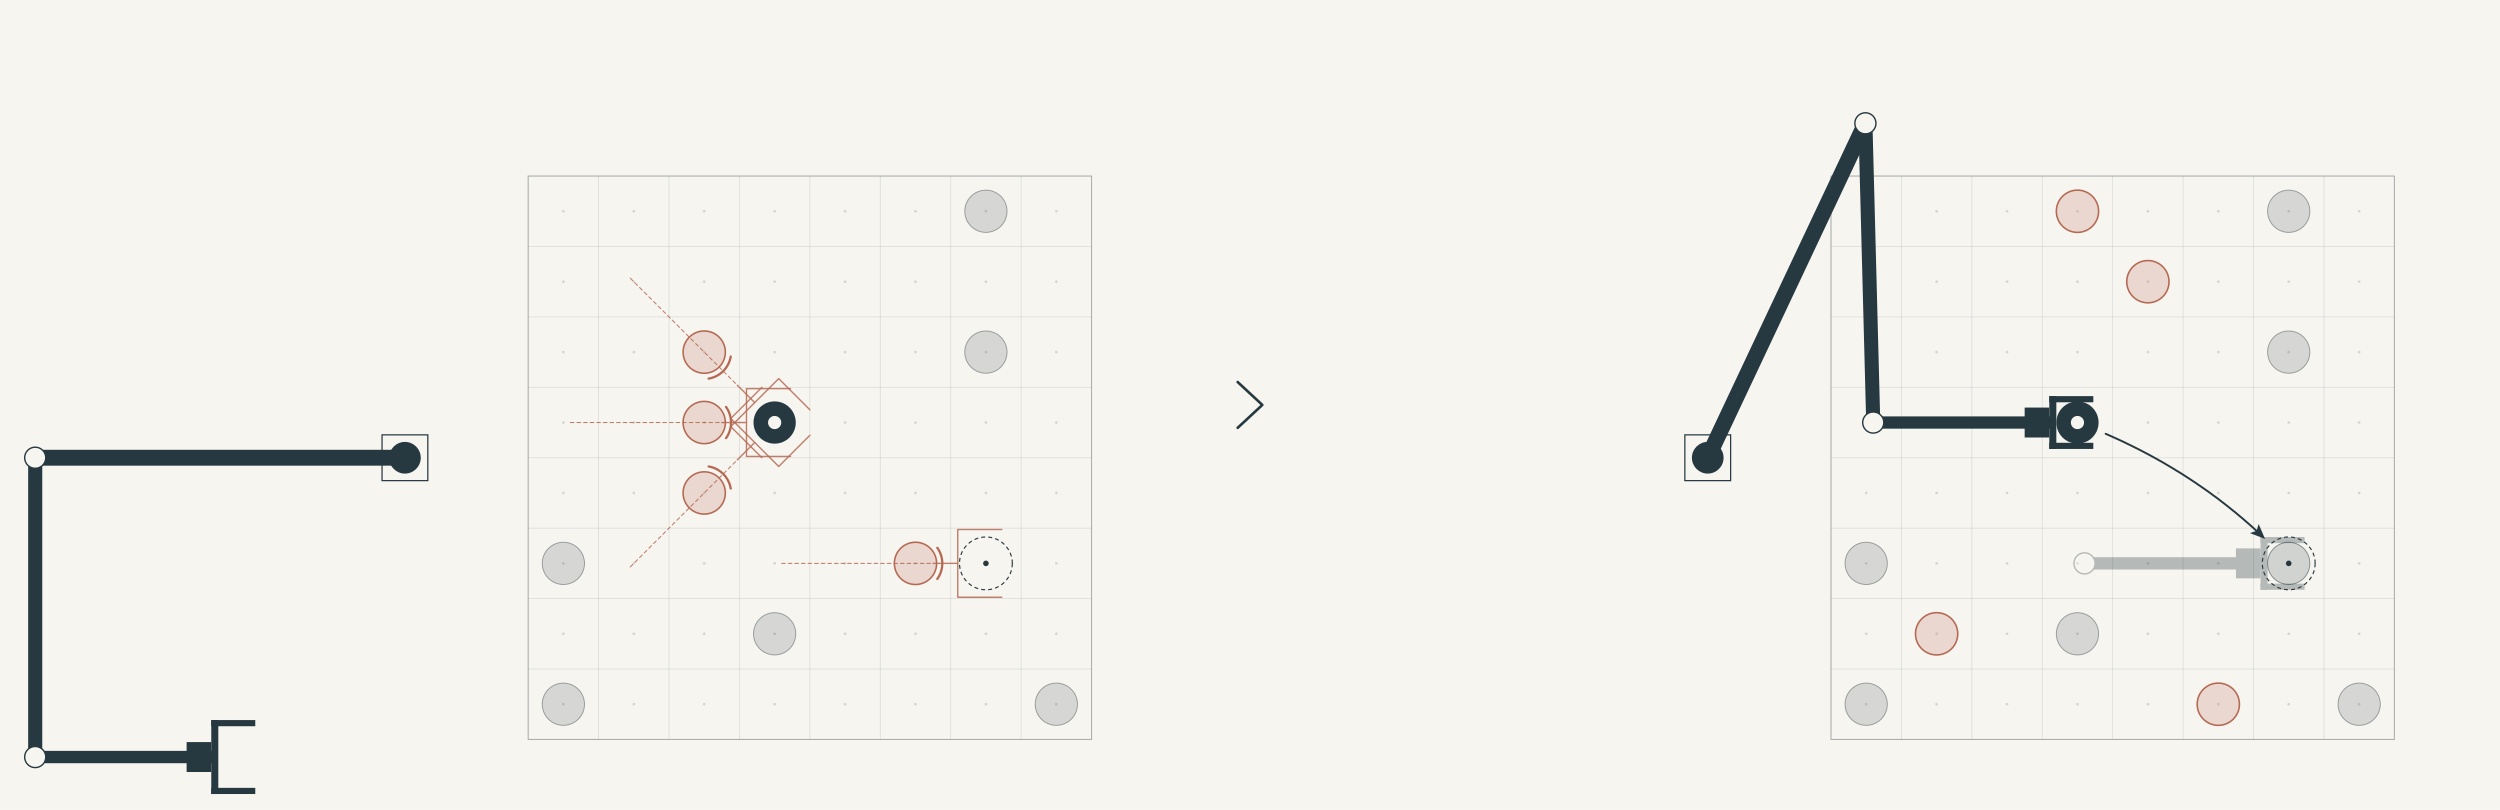
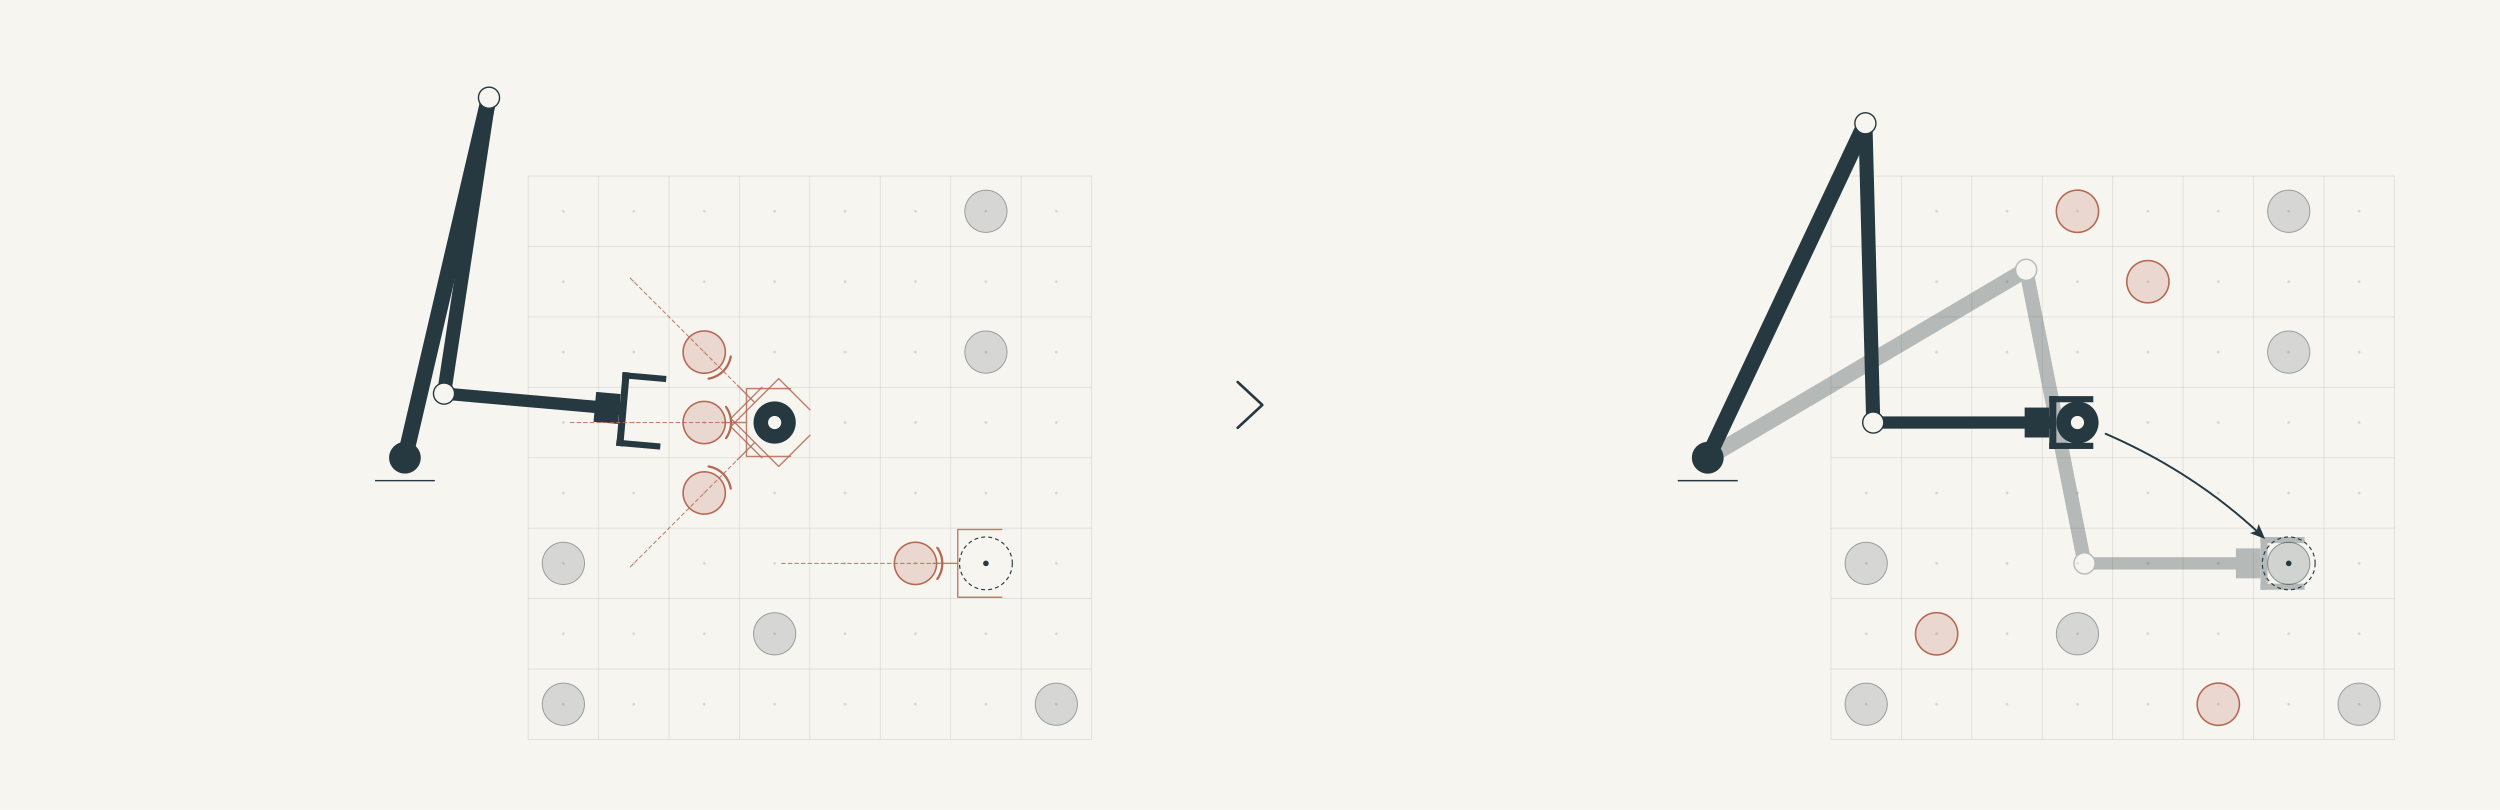
<svg xmlns="http://www.w3.org/2000/svg" viewBox="0 0 2840 920" width="2840" height="920" fill="none" shape-rendering="geometricPrecision">
  <rect width="100%" height="100%" fill="#F7F5F0" />
  <g id="preview-blocked">
    <g id="lattice">
      <g id="lattice-lines" stroke="#263840" stroke-width="0.9" stroke-opacity="0.13" fill="none">
        <path d="M600,840 L600,200" />
        <path d="M680,840 L680,200" />
        <path d="M760,840 L760,200" />
        <path d="M840,840 L840,200" />
        <path d="M920,840 L920,200" />
        <path d="M1000,840 L1000,200" />
        <path d="M1080,840 L1080,200" />
        <path d="M1160,840 L1160,200" />
        <path d="M1240,840 L1240,200" />
        <path d="M600,840 L1240,840" />
        <path d="M600,760 L1240,760" />
        <path d="M600,680 L1240,680" />
        <path d="M600,600 L1240,600" />
        <path d="M600,520 L1240,520" />
        <path d="M600,440 L1240,440" />
        <path d="M600,360 L1240,360" />
        <path d="M600,280 L1240,280" />
        <path d="M600,200 L1240,200" />
      </g>
-       <rect x="600" y="200" width="640" height="640" stroke="#263840" stroke-opacity="0.3" stroke-width="1.2" />
      <g id="lattice-centres">
        <circle cx="640" cy="800" r="1.6" fill="#263840" fill-opacity="0.16" />
        <circle cx="720" cy="800" r="1.6" fill="#263840" fill-opacity="0.16" />
        <circle cx="800" cy="800" r="1.6" fill="#263840" fill-opacity="0.16" />
        <circle cx="880" cy="800" r="1.6" fill="#263840" fill-opacity="0.16" />
        <circle cx="960" cy="800" r="1.6" fill="#263840" fill-opacity="0.16" />
        <circle cx="1040" cy="800" r="1.6" fill="#263840" fill-opacity="0.16" />
        <circle cx="1120" cy="800" r="1.6" fill="#263840" fill-opacity="0.16" />
        <circle cx="1200" cy="800" r="1.6" fill="#263840" fill-opacity="0.16" />
        <circle cx="640" cy="720" r="1.6" fill="#263840" fill-opacity="0.16" />
        <circle cx="720" cy="720" r="1.6" fill="#263840" fill-opacity="0.16" />
        <circle cx="800" cy="720" r="1.6" fill="#263840" fill-opacity="0.16" />
        <circle cx="880" cy="720" r="1.6" fill="#263840" fill-opacity="0.16" />
        <circle cx="960" cy="720" r="1.6" fill="#263840" fill-opacity="0.16" />
        <circle cx="1040" cy="720" r="1.6" fill="#263840" fill-opacity="0.16" />
        <circle cx="1120" cy="720" r="1.6" fill="#263840" fill-opacity="0.16" />
        <circle cx="1200" cy="720" r="1.6" fill="#263840" fill-opacity="0.16" />
        <circle cx="640" cy="640" r="1.6" fill="#263840" fill-opacity="0.16" />
        <circle cx="720" cy="640" r="1.6" fill="#263840" fill-opacity="0.16" />
        <circle cx="800" cy="640" r="1.6" fill="#263840" fill-opacity="0.16" />
        <circle cx="880" cy="640" r="1.6" fill="#263840" fill-opacity="0.16" />
        <circle cx="960" cy="640" r="1.6" fill="#263840" fill-opacity="0.16" />
        <circle cx="1040" cy="640" r="1.6" fill="#263840" fill-opacity="0.16" />
        <circle cx="1120" cy="640" r="1.6" fill="#263840" fill-opacity="0.16" />
        <circle cx="1200" cy="640" r="1.6" fill="#263840" fill-opacity="0.16" />
        <circle cx="640" cy="560" r="1.6" fill="#263840" fill-opacity="0.16" />
        <circle cx="720" cy="560" r="1.6" fill="#263840" fill-opacity="0.16" />
        <circle cx="800" cy="560" r="1.6" fill="#263840" fill-opacity="0.16" />
        <circle cx="880" cy="560" r="1.6" fill="#263840" fill-opacity="0.16" />
        <circle cx="960" cy="560" r="1.6" fill="#263840" fill-opacity="0.16" />
        <circle cx="1040" cy="560" r="1.6" fill="#263840" fill-opacity="0.16" />
        <circle cx="1120" cy="560" r="1.6" fill="#263840" fill-opacity="0.16" />
        <circle cx="1200" cy="560" r="1.6" fill="#263840" fill-opacity="0.16" />
        <circle cx="640" cy="480" r="1.6" fill="#263840" fill-opacity="0.16" />
        <circle cx="720" cy="480" r="1.6" fill="#263840" fill-opacity="0.16" />
        <circle cx="800" cy="480" r="1.6" fill="#263840" fill-opacity="0.16" />
        <circle cx="880" cy="480" r="1.6" fill="#263840" fill-opacity="0.16" />
        <circle cx="960" cy="480" r="1.6" fill="#263840" fill-opacity="0.16" />
        <circle cx="1040" cy="480" r="1.6" fill="#263840" fill-opacity="0.16" />
        <circle cx="1120" cy="480" r="1.6" fill="#263840" fill-opacity="0.16" />
        <circle cx="1200" cy="480" r="1.6" fill="#263840" fill-opacity="0.16" />
        <circle cx="640" cy="400" r="1.6" fill="#263840" fill-opacity="0.16" />
        <circle cx="720" cy="400" r="1.6" fill="#263840" fill-opacity="0.16" />
        <circle cx="800" cy="400" r="1.6" fill="#263840" fill-opacity="0.16" />
        <circle cx="880" cy="400" r="1.6" fill="#263840" fill-opacity="0.16" />
        <circle cx="960" cy="400" r="1.6" fill="#263840" fill-opacity="0.16" />
        <circle cx="1040" cy="400" r="1.6" fill="#263840" fill-opacity="0.16" />
        <circle cx="1120" cy="400" r="1.6" fill="#263840" fill-opacity="0.16" />
        <circle cx="1200" cy="400" r="1.6" fill="#263840" fill-opacity="0.16" />
        <circle cx="640" cy="320" r="1.6" fill="#263840" fill-opacity="0.16" />
        <circle cx="720" cy="320" r="1.6" fill="#263840" fill-opacity="0.16" />
        <circle cx="800" cy="320" r="1.6" fill="#263840" fill-opacity="0.16" />
        <circle cx="880" cy="320" r="1.6" fill="#263840" fill-opacity="0.16" />
        <circle cx="960" cy="320" r="1.6" fill="#263840" fill-opacity="0.16" />
        <circle cx="1040" cy="320" r="1.6" fill="#263840" fill-opacity="0.16" />
        <circle cx="1120" cy="320" r="1.6" fill="#263840" fill-opacity="0.16" />
        <circle cx="1200" cy="320" r="1.6" fill="#263840" fill-opacity="0.16" />
        <circle cx="640" cy="240" r="1.6" fill="#263840" fill-opacity="0.16" />
        <circle cx="720" cy="240" r="1.6" fill="#263840" fill-opacity="0.16" />
        <circle cx="800" cy="240" r="1.6" fill="#263840" fill-opacity="0.16" />
        <circle cx="880" cy="240" r="1.6" fill="#263840" fill-opacity="0.16" />
        <circle cx="960" cy="240" r="1.6" fill="#263840" fill-opacity="0.16" />
        <circle cx="1040" cy="240" r="1.6" fill="#263840" fill-opacity="0.16" />
        <circle cx="1120" cy="240" r="1.6" fill="#263840" fill-opacity="0.16" />
        <circle cx="1200" cy="240" r="1.6" fill="#263840" fill-opacity="0.16" />
      </g>
    </g>
    <g id="goal">
      <circle cx="1120" cy="640" r="30" fill="none" stroke="#263840" stroke-width="1.3" stroke-dasharray="4.5 3.5" />
      <circle cx="1120" cy="640" r="3.2" fill="#263840" />
    </g>
    <g id="discs-context">
      <circle cx="1120" cy="240" r="24" id="c0" fill="#263840" fill-opacity="0.16" stroke="#263840" stroke-opacity="0.42" stroke-width="1.1" />
      <circle cx="1120" cy="400" r="24" id="c1" fill="#263840" fill-opacity="0.16" stroke="#263840" stroke-opacity="0.42" stroke-width="1.1" />
      <circle cx="640" cy="800" r="24" id="c2" fill="#263840" fill-opacity="0.16" stroke="#263840" stroke-opacity="0.42" stroke-width="1.1" />
      <circle cx="880" cy="720" r="24" id="c3" fill="#263840" fill-opacity="0.16" stroke="#263840" stroke-opacity="0.42" stroke-width="1.1" />
      <circle cx="1200" cy="800" r="24" id="c4" fill="#263840" fill-opacity="0.16" stroke="#263840" stroke-opacity="0.42" stroke-width="1.1" />
      <circle cx="640" cy="640" r="24" id="c5" fill="#263840" fill-opacity="0.16" stroke="#263840" stroke-opacity="0.42" stroke-width="1.1" />
    </g>
    <g id="target">
      <circle cx="880" cy="480" r="24" fill="#263840" />
      <circle cx="880" cy="480" r="7.5" fill="#F7F5F0" />
    </g>
-     <g id="robot-home" opacity="1">
-       <rect x="-26" y="-26" width="52" height="52" transform="translate(460 520) rotate(-0)" fill="#F7F5F0" stroke="#263840" stroke-width="1.4" />
+     <g id="robot-approach" opacity="1">
+       <path d="M426,546 L494,546" stroke="#263840" stroke-width="1.6" />
      <circle cx="460" cy="520" r="18" fill="#263840" />
      <circle cx="460" cy="520" r="5.5" fill="#F7F5F0" />
-       <path d="M460,520 L40,520" stroke="#263840" stroke-width="18" stroke-linecap="round" />
-       <path d="M40,520 L40,860" stroke="#263840" stroke-width="16" stroke-linecap="round" />
-       <path d="M40,860 L240,860" stroke="#263840" stroke-width="14" stroke-linecap="round" />
-       <rect x="-14" y="-17" width="28" height="34" transform="translate(226 860) rotate(-360)" fill="#263840" />
-       <rect x="-4" y="-42" width="8" height="84" transform="translate(244 860) rotate(-360)" fill="#263840" />
-       <rect x="-25" y="-3.5" width="50" height="7" transform="translate(265 898.5) rotate(-360)" fill="#263840" />
-       <rect x="-25" y="-3.5" width="50" height="7" transform="translate(265 821.5) rotate(-360)" fill="#263840" />
-       <circle cx="40" cy="520" r="12" fill="#F7F5F0" stroke="#263840" stroke-width="1.6" />
-       <circle cx="40" cy="860" r="12" fill="#F7F5F0" stroke="#263840" stroke-width="1.6" />
+       <path d="M460,520 L555.5,111" stroke="#263840" stroke-width="18" stroke-linecap="round" />
+       <path d="M555.5,111 L504.4,447.1" stroke="#263840" stroke-width="16" stroke-linecap="round" />
+       <path d="M504.4,447.1 L703.7,464.6" stroke="#263840" stroke-width="14" stroke-linecap="round" />
+       <rect x="-14" y="-17" width="28" height="34" transform="translate(689.7 463.4) rotate(5)" fill="#263840" />
+       <rect x="-4" y="-42" width="8" height="84" transform="translate(707.7 464.9) rotate(5)" fill="#263840" />
+       <rect x="-25" y="-3.5" width="50" height="7" transform="translate(725.2 505.1) rotate(5)" fill="#263840" />
+       <rect x="-25" y="-3.5" width="50" height="7" transform="translate(731.9 428.4) rotate(5)" fill="#263840" />
+       <circle cx="555.5" cy="111" r="12" fill="#F7F5F0" stroke="#263840" stroke-width="1.6" />
+       <circle cx="504.4" cy="447.1" r="12" fill="#F7F5F0" stroke="#263840" stroke-width="1.6" />
    </g>
    <g id="blockers-highlight">
      <circle cx="800" cy="400" r="24" id="b1-hl" fill="#B56852" fill-opacity="0.20" stroke="#B56852" stroke-width="1.8" />
      <circle cx="800" cy="560" r="24" id="b2-hl" fill="#B56852" fill-opacity="0.20" stroke="#B56852" stroke-width="1.8" />
      <circle cx="800" cy="480" r="24" id="b3-hl" fill="#B56852" fill-opacity="0.20" stroke="#B56852" stroke-width="1.8" />
      <circle cx="1040" cy="640" r="24" id="b4-hl" fill="#B56852" fill-opacity="0.20" stroke="#B56852" stroke-width="1.8" />
    </g>
    <g id="blocked-modes">
      <g id="mode-target-0" opacity="0.85">
        <path d="M648,480 L820,480" stroke="#B56852" stroke-width="1.2" stroke-dasharray="4 3.5" stroke-linecap="round" />
        <path d="M820,480 L848,480" stroke="#B56852" stroke-width="1.6" stroke-linecap="round" />
        <path d="M898,441.5 L848,441.5 L848,518.5 L898,518.5" stroke="#B56852" stroke-width="1.6" stroke-linecap="round" stroke-linejoin="round" fill="none" />
      </g>
      <g id="mode-target-1" opacity="0.85">
        <path d="M716,644 L837.6,522.4" stroke="#B56852" stroke-width="1.2" stroke-dasharray="4 3.5" stroke-linecap="round" />
        <path d="M837.6,522.4 L857.4,502.6" stroke="#B56852" stroke-width="1.6" stroke-linecap="round" />
        <path d="M865.5,440 L830.1,475.4 L884.6,529.9 L920,494.5" stroke="#B56852" stroke-width="1.6" stroke-linecap="round" stroke-linejoin="round" fill="none" />
      </g>
      <g id="mode-target-2" opacity="0.85">
        <path d="M716,316 L837.6,437.6" stroke="#B56852" stroke-width="1.2" stroke-dasharray="4 3.5" stroke-linecap="round" />
        <path d="M837.6,437.6 L857.4,457.4" stroke="#B56852" stroke-width="1.6" stroke-linecap="round" />
        <path d="M920,465.5 L884.6,430.1 L830.1,484.6 L865.5,520" stroke="#B56852" stroke-width="1.6" stroke-linecap="round" stroke-linejoin="round" fill="none" />
      </g>
      <g id="mode-goal-3" opacity="0.85">
        <path d="M888,640 L1060,640" stroke="#B56852" stroke-width="1.2" stroke-dasharray="4 3.5" stroke-linecap="round" />
        <path d="M1060,640 L1088,640" stroke="#B56852" stroke-width="1.6" stroke-linecap="round" />
        <path d="M1138,601.5 L1088,601.5 L1088,678.5 L1138,678.5" stroke="#B56852" stroke-width="1.6" stroke-linecap="round" stroke-linejoin="round" fill="none" />
      </g>
    </g>
    <g id="blocked-contacts">
      <path id="contact-b1" d="M805,430.1 A30.5,30.5 0 0 0 830.1,405" fill="none" stroke="#B56852" stroke-width="2.6" stroke-linecap="round" />
      <path id="contact-b2" d="M830.1,555 A30.5,30.5 0 0 0 805,529.9" fill="none" stroke="#B56852" stroke-width="2.6" stroke-linecap="round" />
      <path id="contact-b3" d="M824.8,497.7 A30.5,30.5 0 0 0 824.8,462.3" fill="none" stroke="#B56852" stroke-width="2.6" stroke-linecap="round" />
      <path id="contact-b4" d="M1064.8,657.7 A30.5,30.5 0 0 0 1064.8,622.3" fill="none" stroke="#B56852" stroke-width="2.6" stroke-linecap="round" />
    </g>
  </g>
  <path d="M1406.0,434.0 L1434.0,460.0 L1406.0,486.0" stroke="#263840" stroke-width="3" stroke-linecap="round" stroke-linejoin="round" fill="none" />
  <g id="preview-repaired" transform="translate(1480 0)">
    <g id="lattice">
      <g id="lattice-lines" stroke="#263840" stroke-width="0.9" stroke-opacity="0.13" fill="none">
        <path d="M600,840 L600,200" />
        <path d="M680,840 L680,200" />
        <path d="M760,840 L760,200" />
        <path d="M840,840 L840,200" />
        <path d="M920,840 L920,200" />
        <path d="M1000,840 L1000,200" />
        <path d="M1080,840 L1080,200" />
        <path d="M1160,840 L1160,200" />
        <path d="M1240,840 L1240,200" />
        <path d="M600,840 L1240,840" />
        <path d="M600,760 L1240,760" />
        <path d="M600,680 L1240,680" />
        <path d="M600,600 L1240,600" />
        <path d="M600,520 L1240,520" />
        <path d="M600,440 L1240,440" />
        <path d="M600,360 L1240,360" />
        <path d="M600,280 L1240,280" />
        <path d="M600,200 L1240,200" />
      </g>
-       <rect x="600" y="200" width="640" height="640" stroke="#263840" stroke-opacity="0.3" stroke-width="1.2" />
      <g id="lattice-centres">
        <circle cx="640" cy="800" r="1.6" fill="#263840" fill-opacity="0.16" />
        <circle cx="720" cy="800" r="1.6" fill="#263840" fill-opacity="0.16" />
        <circle cx="800" cy="800" r="1.6" fill="#263840" fill-opacity="0.16" />
        <circle cx="880" cy="800" r="1.6" fill="#263840" fill-opacity="0.16" />
        <circle cx="960" cy="800" r="1.6" fill="#263840" fill-opacity="0.16" />
        <circle cx="1040" cy="800" r="1.6" fill="#263840" fill-opacity="0.16" />
        <circle cx="1120" cy="800" r="1.6" fill="#263840" fill-opacity="0.16" />
        <circle cx="1200" cy="800" r="1.6" fill="#263840" fill-opacity="0.16" />
        <circle cx="640" cy="720" r="1.6" fill="#263840" fill-opacity="0.16" />
        <circle cx="720" cy="720" r="1.6" fill="#263840" fill-opacity="0.16" />
        <circle cx="800" cy="720" r="1.6" fill="#263840" fill-opacity="0.16" />
        <circle cx="880" cy="720" r="1.6" fill="#263840" fill-opacity="0.16" />
        <circle cx="960" cy="720" r="1.6" fill="#263840" fill-opacity="0.16" />
        <circle cx="1040" cy="720" r="1.6" fill="#263840" fill-opacity="0.16" />
        <circle cx="1120" cy="720" r="1.6" fill="#263840" fill-opacity="0.16" />
        <circle cx="1200" cy="720" r="1.6" fill="#263840" fill-opacity="0.16" />
        <circle cx="640" cy="640" r="1.6" fill="#263840" fill-opacity="0.16" />
        <circle cx="720" cy="640" r="1.6" fill="#263840" fill-opacity="0.16" />
        <circle cx="800" cy="640" r="1.6" fill="#263840" fill-opacity="0.16" />
        <circle cx="880" cy="640" r="1.6" fill="#263840" fill-opacity="0.16" />
        <circle cx="960" cy="640" r="1.6" fill="#263840" fill-opacity="0.16" />
        <circle cx="1040" cy="640" r="1.6" fill="#263840" fill-opacity="0.16" />
        <circle cx="1120" cy="640" r="1.6" fill="#263840" fill-opacity="0.16" />
        <circle cx="1200" cy="640" r="1.6" fill="#263840" fill-opacity="0.16" />
        <circle cx="640" cy="560" r="1.6" fill="#263840" fill-opacity="0.16" />
        <circle cx="720" cy="560" r="1.6" fill="#263840" fill-opacity="0.16" />
        <circle cx="800" cy="560" r="1.6" fill="#263840" fill-opacity="0.16" />
        <circle cx="880" cy="560" r="1.6" fill="#263840" fill-opacity="0.16" />
        <circle cx="960" cy="560" r="1.6" fill="#263840" fill-opacity="0.16" />
        <circle cx="1040" cy="560" r="1.6" fill="#263840" fill-opacity="0.16" />
        <circle cx="1120" cy="560" r="1.6" fill="#263840" fill-opacity="0.16" />
        <circle cx="1200" cy="560" r="1.6" fill="#263840" fill-opacity="0.16" />
        <circle cx="640" cy="480" r="1.6" fill="#263840" fill-opacity="0.16" />
        <circle cx="720" cy="480" r="1.6" fill="#263840" fill-opacity="0.16" />
        <circle cx="800" cy="480" r="1.6" fill="#263840" fill-opacity="0.16" />
        <circle cx="880" cy="480" r="1.6" fill="#263840" fill-opacity="0.16" />
        <circle cx="960" cy="480" r="1.6" fill="#263840" fill-opacity="0.16" />
        <circle cx="1040" cy="480" r="1.6" fill="#263840" fill-opacity="0.16" />
        <circle cx="1120" cy="480" r="1.6" fill="#263840" fill-opacity="0.16" />
        <circle cx="1200" cy="480" r="1.6" fill="#263840" fill-opacity="0.16" />
        <circle cx="640" cy="400" r="1.6" fill="#263840" fill-opacity="0.16" />
        <circle cx="720" cy="400" r="1.6" fill="#263840" fill-opacity="0.16" />
        <circle cx="800" cy="400" r="1.6" fill="#263840" fill-opacity="0.16" />
        <circle cx="880" cy="400" r="1.6" fill="#263840" fill-opacity="0.16" />
        <circle cx="960" cy="400" r="1.6" fill="#263840" fill-opacity="0.16" />
        <circle cx="1040" cy="400" r="1.6" fill="#263840" fill-opacity="0.16" />
        <circle cx="1120" cy="400" r="1.6" fill="#263840" fill-opacity="0.16" />
        <circle cx="1200" cy="400" r="1.6" fill="#263840" fill-opacity="0.16" />
        <circle cx="640" cy="320" r="1.6" fill="#263840" fill-opacity="0.16" />
        <circle cx="720" cy="320" r="1.6" fill="#263840" fill-opacity="0.16" />
        <circle cx="800" cy="320" r="1.6" fill="#263840" fill-opacity="0.16" />
        <circle cx="880" cy="320" r="1.6" fill="#263840" fill-opacity="0.16" />
        <circle cx="960" cy="320" r="1.6" fill="#263840" fill-opacity="0.16" />
        <circle cx="1040" cy="320" r="1.6" fill="#263840" fill-opacity="0.16" />
        <circle cx="1120" cy="320" r="1.6" fill="#263840" fill-opacity="0.16" />
        <circle cx="1200" cy="320" r="1.6" fill="#263840" fill-opacity="0.16" />
        <circle cx="640" cy="240" r="1.6" fill="#263840" fill-opacity="0.16" />
        <circle cx="720" cy="240" r="1.6" fill="#263840" fill-opacity="0.16" />
        <circle cx="800" cy="240" r="1.6" fill="#263840" fill-opacity="0.16" />
        <circle cx="880" cy="240" r="1.6" fill="#263840" fill-opacity="0.16" />
        <circle cx="960" cy="240" r="1.6" fill="#263840" fill-opacity="0.16" />
        <circle cx="1040" cy="240" r="1.6" fill="#263840" fill-opacity="0.16" />
        <circle cx="1120" cy="240" r="1.6" fill="#263840" fill-opacity="0.16" />
        <circle cx="1200" cy="240" r="1.6" fill="#263840" fill-opacity="0.16" />
      </g>
    </g>
    <g id="goal">
      <circle cx="1120" cy="640" r="30" fill="none" stroke="#263840" stroke-width="1.3" stroke-dasharray="4.5 3.5" />
      <circle cx="1120" cy="640" r="3.2" fill="#263840" />
    </g>
    <g id="discs-context">
      <circle cx="1120" cy="240" r="24" id="c0" fill="#263840" fill-opacity="0.16" stroke="#263840" stroke-opacity="0.42" stroke-width="1.1" />
      <circle cx="1120" cy="400" r="24" id="c1" fill="#263840" fill-opacity="0.16" stroke="#263840" stroke-opacity="0.42" stroke-width="1.1" />
      <circle cx="640" cy="800" r="24" id="c2" fill="#263840" fill-opacity="0.16" stroke="#263840" stroke-opacity="0.42" stroke-width="1.1" />
      <circle cx="880" cy="720" r="24" id="c3" fill="#263840" fill-opacity="0.16" stroke="#263840" stroke-opacity="0.42" stroke-width="1.1" />
      <circle cx="1200" cy="800" r="24" id="c4" fill="#263840" fill-opacity="0.16" stroke="#263840" stroke-opacity="0.42" stroke-width="1.1" />
      <circle cx="640" cy="640" r="24" id="c5" fill="#263840" fill-opacity="0.16" stroke="#263840" stroke-opacity="0.42" stroke-width="1.1" />
    </g>
    <g id="blockers-parked">
      <circle cx="880" cy="240" r="24" id="b1-parked" fill="#B56852" fill-opacity="0.20" stroke="#B56852" stroke-width="1.8" />
      <circle cx="720" cy="720" r="24" id="b2-parked" fill="#B56852" fill-opacity="0.20" stroke="#B56852" stroke-width="1.8" />
      <circle cx="960" cy="320" r="24" id="b3-parked" fill="#B56852" fill-opacity="0.20" stroke="#B56852" stroke-width="1.8" />
      <circle cx="1040" cy="800" r="24" id="b4-parked" fill="#B56852" fill-opacity="0.20" stroke="#B56852" stroke-width="1.8" />
    </g>
    <circle cx="1120" cy="640" r="24" id="target-ghost" fill="#263840" fill-opacity="0.18" stroke="#263840" stroke-opacity="0.5" stroke-width="1.1" />
-     <g id="tool-at-goal" opacity="0.32">
+     <g id="robot-place" opacity="0.32">
+       <path d="M426,546 L494,546" stroke="#263840" stroke-width="1.6" />
+       <circle cx="460" cy="520" r="18" fill="#263840" />
+       <circle cx="460" cy="520" r="5.5" fill="#F7F5F0" />
+       <path d="M460,520 L821.7,306.5" stroke="#263840" stroke-width="18" stroke-linecap="round" />
+       <path d="M821.7,306.5 L888,640" stroke="#263840" stroke-width="16" stroke-linecap="round" />
      <path d="M888,640 L1088,640" stroke="#263840" stroke-width="14" stroke-linecap="round" />
      <rect x="-14" y="-17" width="28" height="34" transform="translate(1074 640) rotate(-0)" fill="#263840" />
      <rect x="-4" y="-30" width="8" height="60" transform="translate(1092 640) rotate(-0)" fill="#263840" />
      <rect x="-25" y="-3.5" width="50" height="7" transform="translate(1113 666.5) rotate(-0)" fill="#263840" />
      <rect x="-25" y="-3.5" width="50" height="7" transform="translate(1113 613.5) rotate(-0)" fill="#263840" />
+       <circle cx="821.7" cy="306.5" r="12" fill="#F7F5F0" stroke="#263840" stroke-width="1.6" />
      <circle cx="888" cy="640" r="12" fill="#F7F5F0" stroke="#263840" stroke-width="1.6" />
    </g>
    <g id="transfer-path">
      <path d="M912,492.8 L915.5,494.3 L919,495.9 L922.4,497.4 L925.9,499 L929.4,500.6 L932.8,502.2 L936.2,503.9 L939.6,505.5 L943,507.2 L946.4,508.9 L949.8,510.6 L953.1,512.3 L956.5,514.1 L959.8,515.8 L963.1,517.6 L966.4,519.4 L969.7,521.2 L973,523.1 L976.3,524.9 L979.5,526.8 L982.7,528.7 L985.9,530.6 L989.1,532.5 L992.3,534.5 L995.5,536.4 L998.7,538.4 L1001.8,540.4 L1004.9,542.4 L1008,544.4 L1011.1,546.5 L1014.2,548.5 L1017.2,550.6 L1020.3,552.7 L1023.3,554.8 L1026.3,556.9 L1029.3,559 L1032.3,561.2 L1035.2,563.4 L1038.2,565.5 L1041.1,567.7 L1044,570 L1046.9,572.2 L1049.7,574.4 L1052.6,576.7 L1055.4,579 L1058.2,581.2 L1061,583.5 L1063.8,585.9 L1066.6,588.2 L1069.3,590.5 L1072,592.9 L1074.7,595.2 L1077.4,597.6 L1080.1,600 L1082.7,602.4 L1085.4,604.8" stroke="#263840" stroke-width="2.2" stroke-linecap="round" fill="none" />
      <path d="M1093.1,612.2 L1085.8,595.3 L1083.5,603 L1075.9,605.6 L1093.1,612.2" fill="#263840" />
    </g>
    <g id="target">
      <circle cx="880" cy="480" r="24" fill="#263840" />
      <circle cx="880" cy="480" r="7.5" fill="#F7F5F0" />
    </g>
    <g id="robot-grasp" opacity="1">
-       <rect x="-26" y="-26" width="52" height="52" transform="translate(460 520) rotate(-0)" fill="#F7F5F0" stroke="#263840" stroke-width="1.4" />
+       <path d="M426,546 L494,546" stroke="#263840" stroke-width="1.6" />
      <circle cx="460" cy="520" r="18" fill="#263840" />
      <circle cx="460" cy="520" r="5.5" fill="#F7F5F0" />
      <path d="M460,520 L639.1,140.1" stroke="#263840" stroke-width="18" stroke-linecap="round" />
      <path d="M639.1,140.1 L648,480" stroke="#263840" stroke-width="16" stroke-linecap="round" />
      <path d="M648,480 L848,480" stroke="#263840" stroke-width="14" stroke-linecap="round" />
      <rect x="-14" y="-17" width="28" height="34" transform="translate(834 480) rotate(-0)" fill="#263840" />
      <rect x="-4" y="-30" width="8" height="60" transform="translate(852 480) rotate(-0)" fill="#263840" />
      <rect x="-25" y="-3.5" width="50" height="7" transform="translate(873 506.5) rotate(-0)" fill="#263840" />
      <rect x="-25" y="-3.5" width="50" height="7" transform="translate(873 453.5) rotate(-0)" fill="#263840" />
      <circle cx="639.1" cy="140.1" r="12" fill="#F7F5F0" stroke="#263840" stroke-width="1.6" />
      <circle cx="648" cy="480" r="12" fill="#F7F5F0" stroke="#263840" stroke-width="1.6" />
    </g>
  </g>
</svg>
